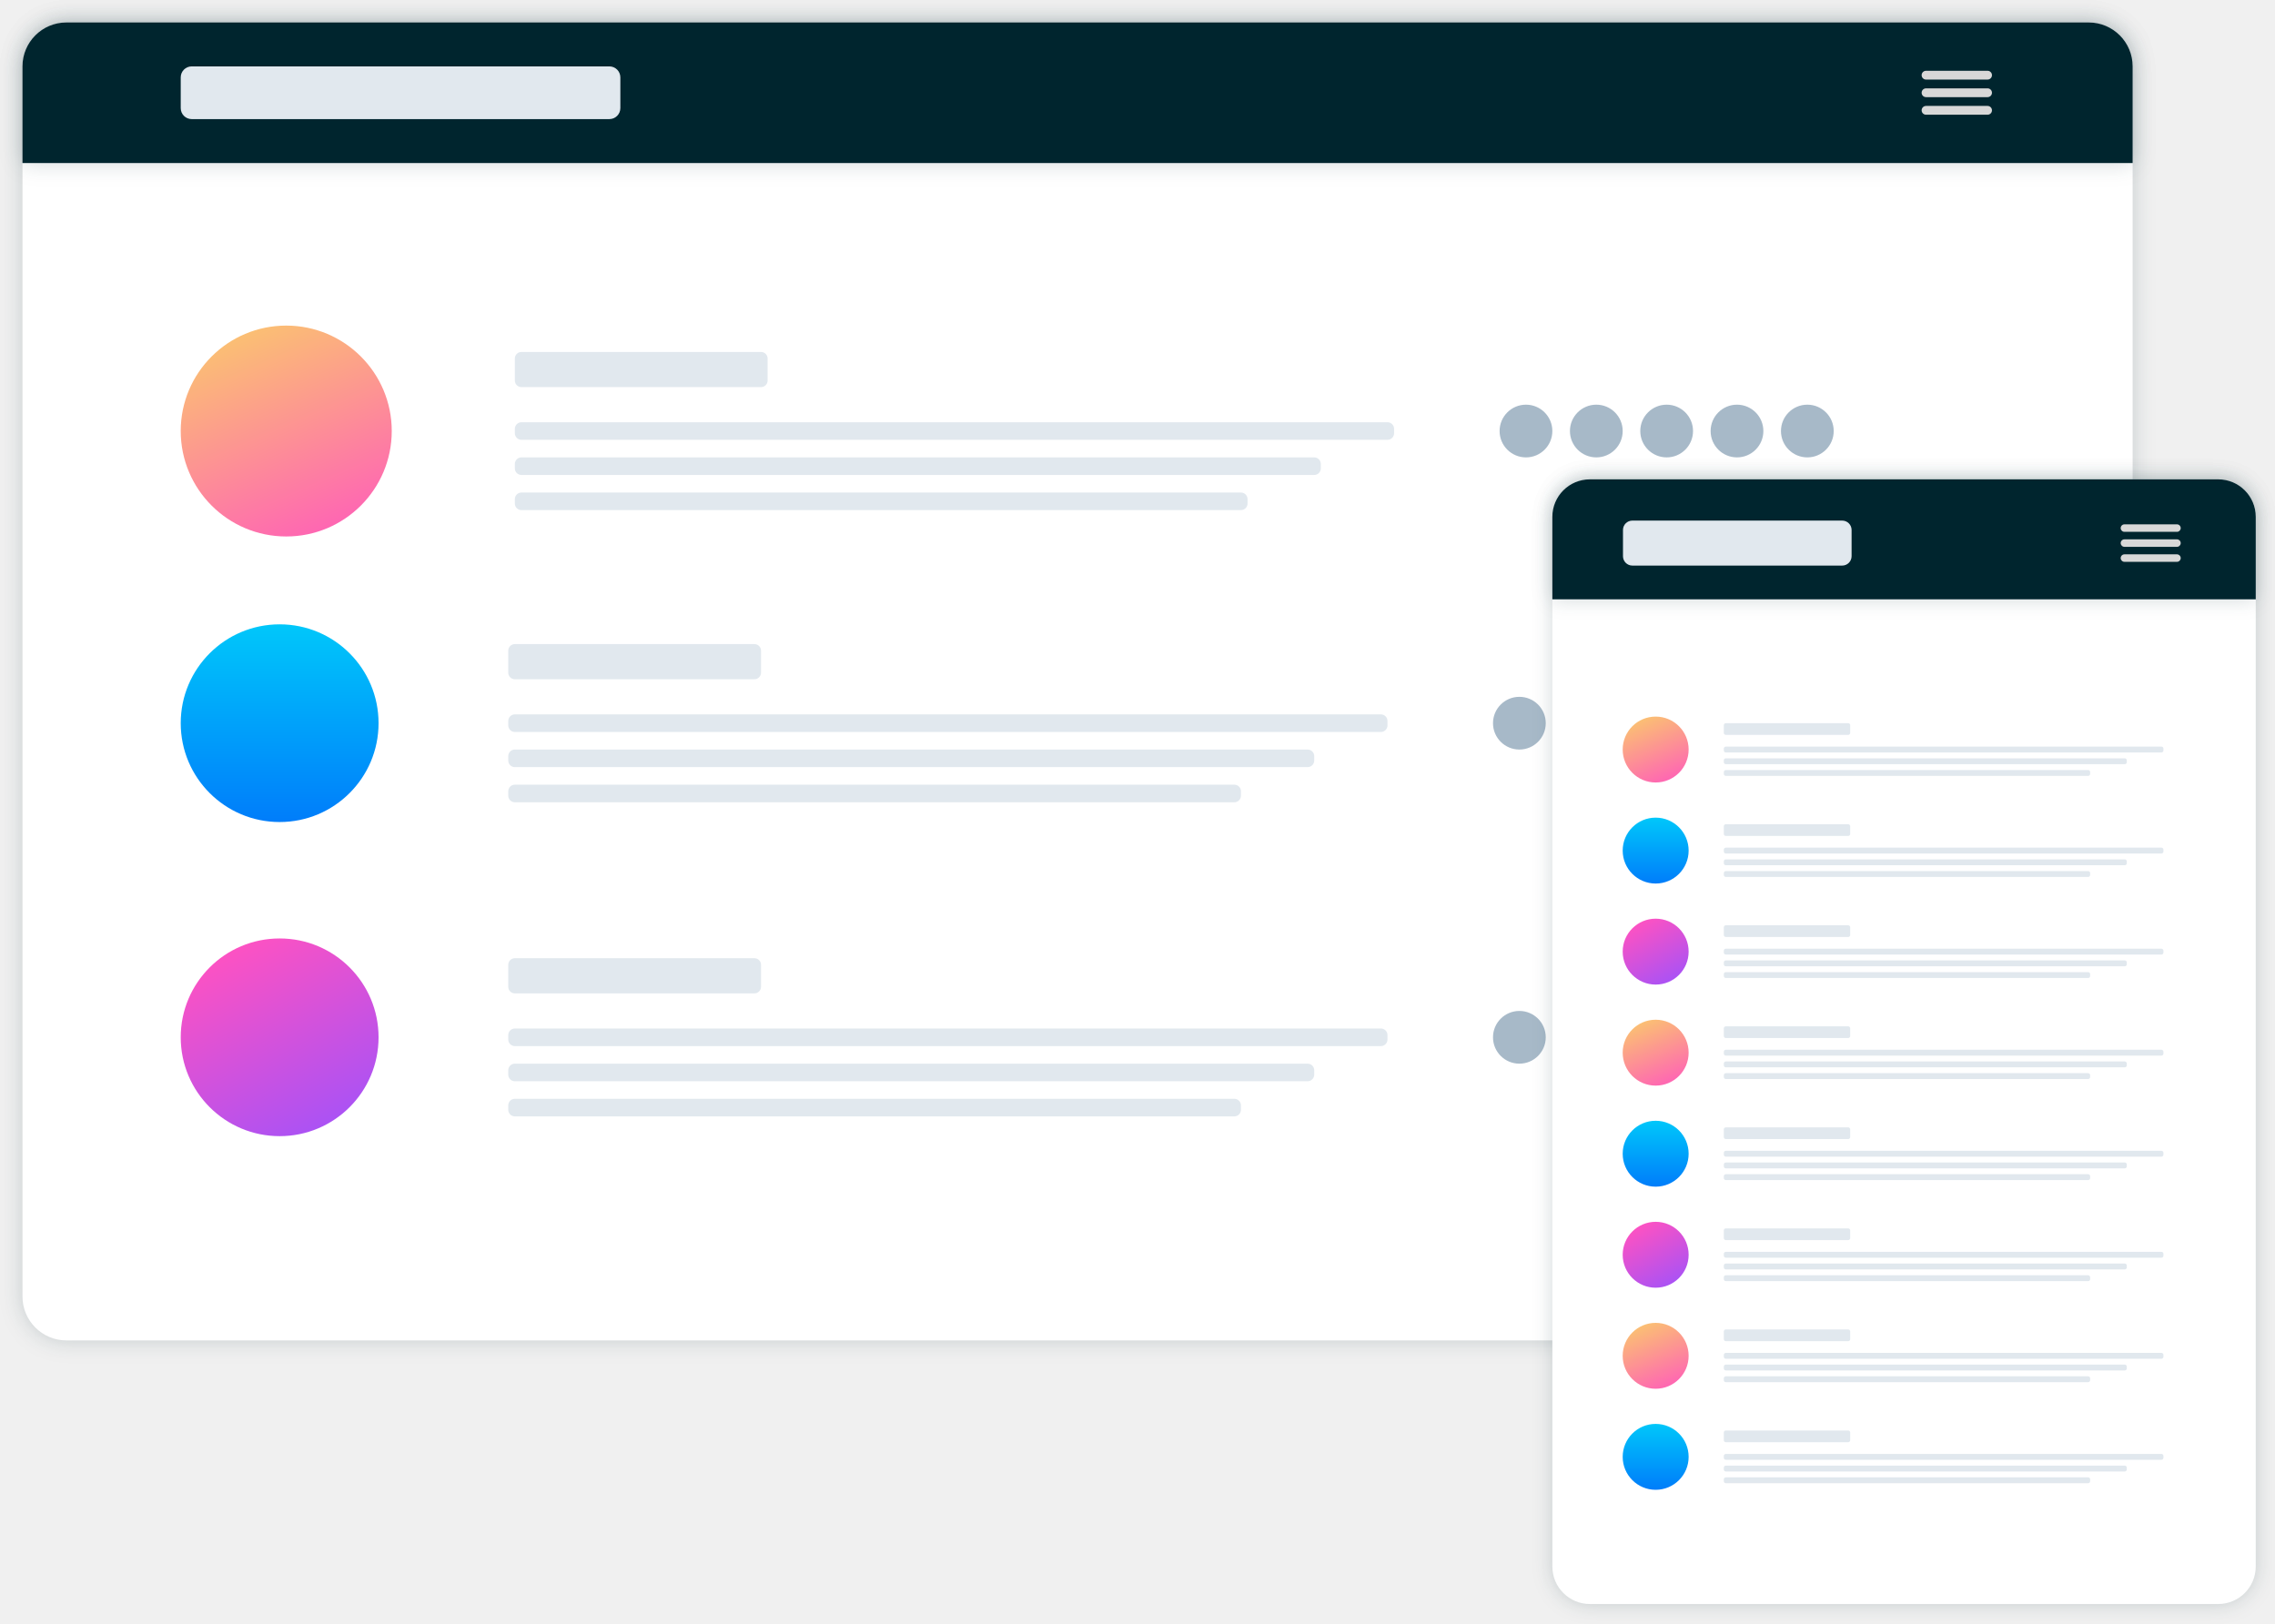
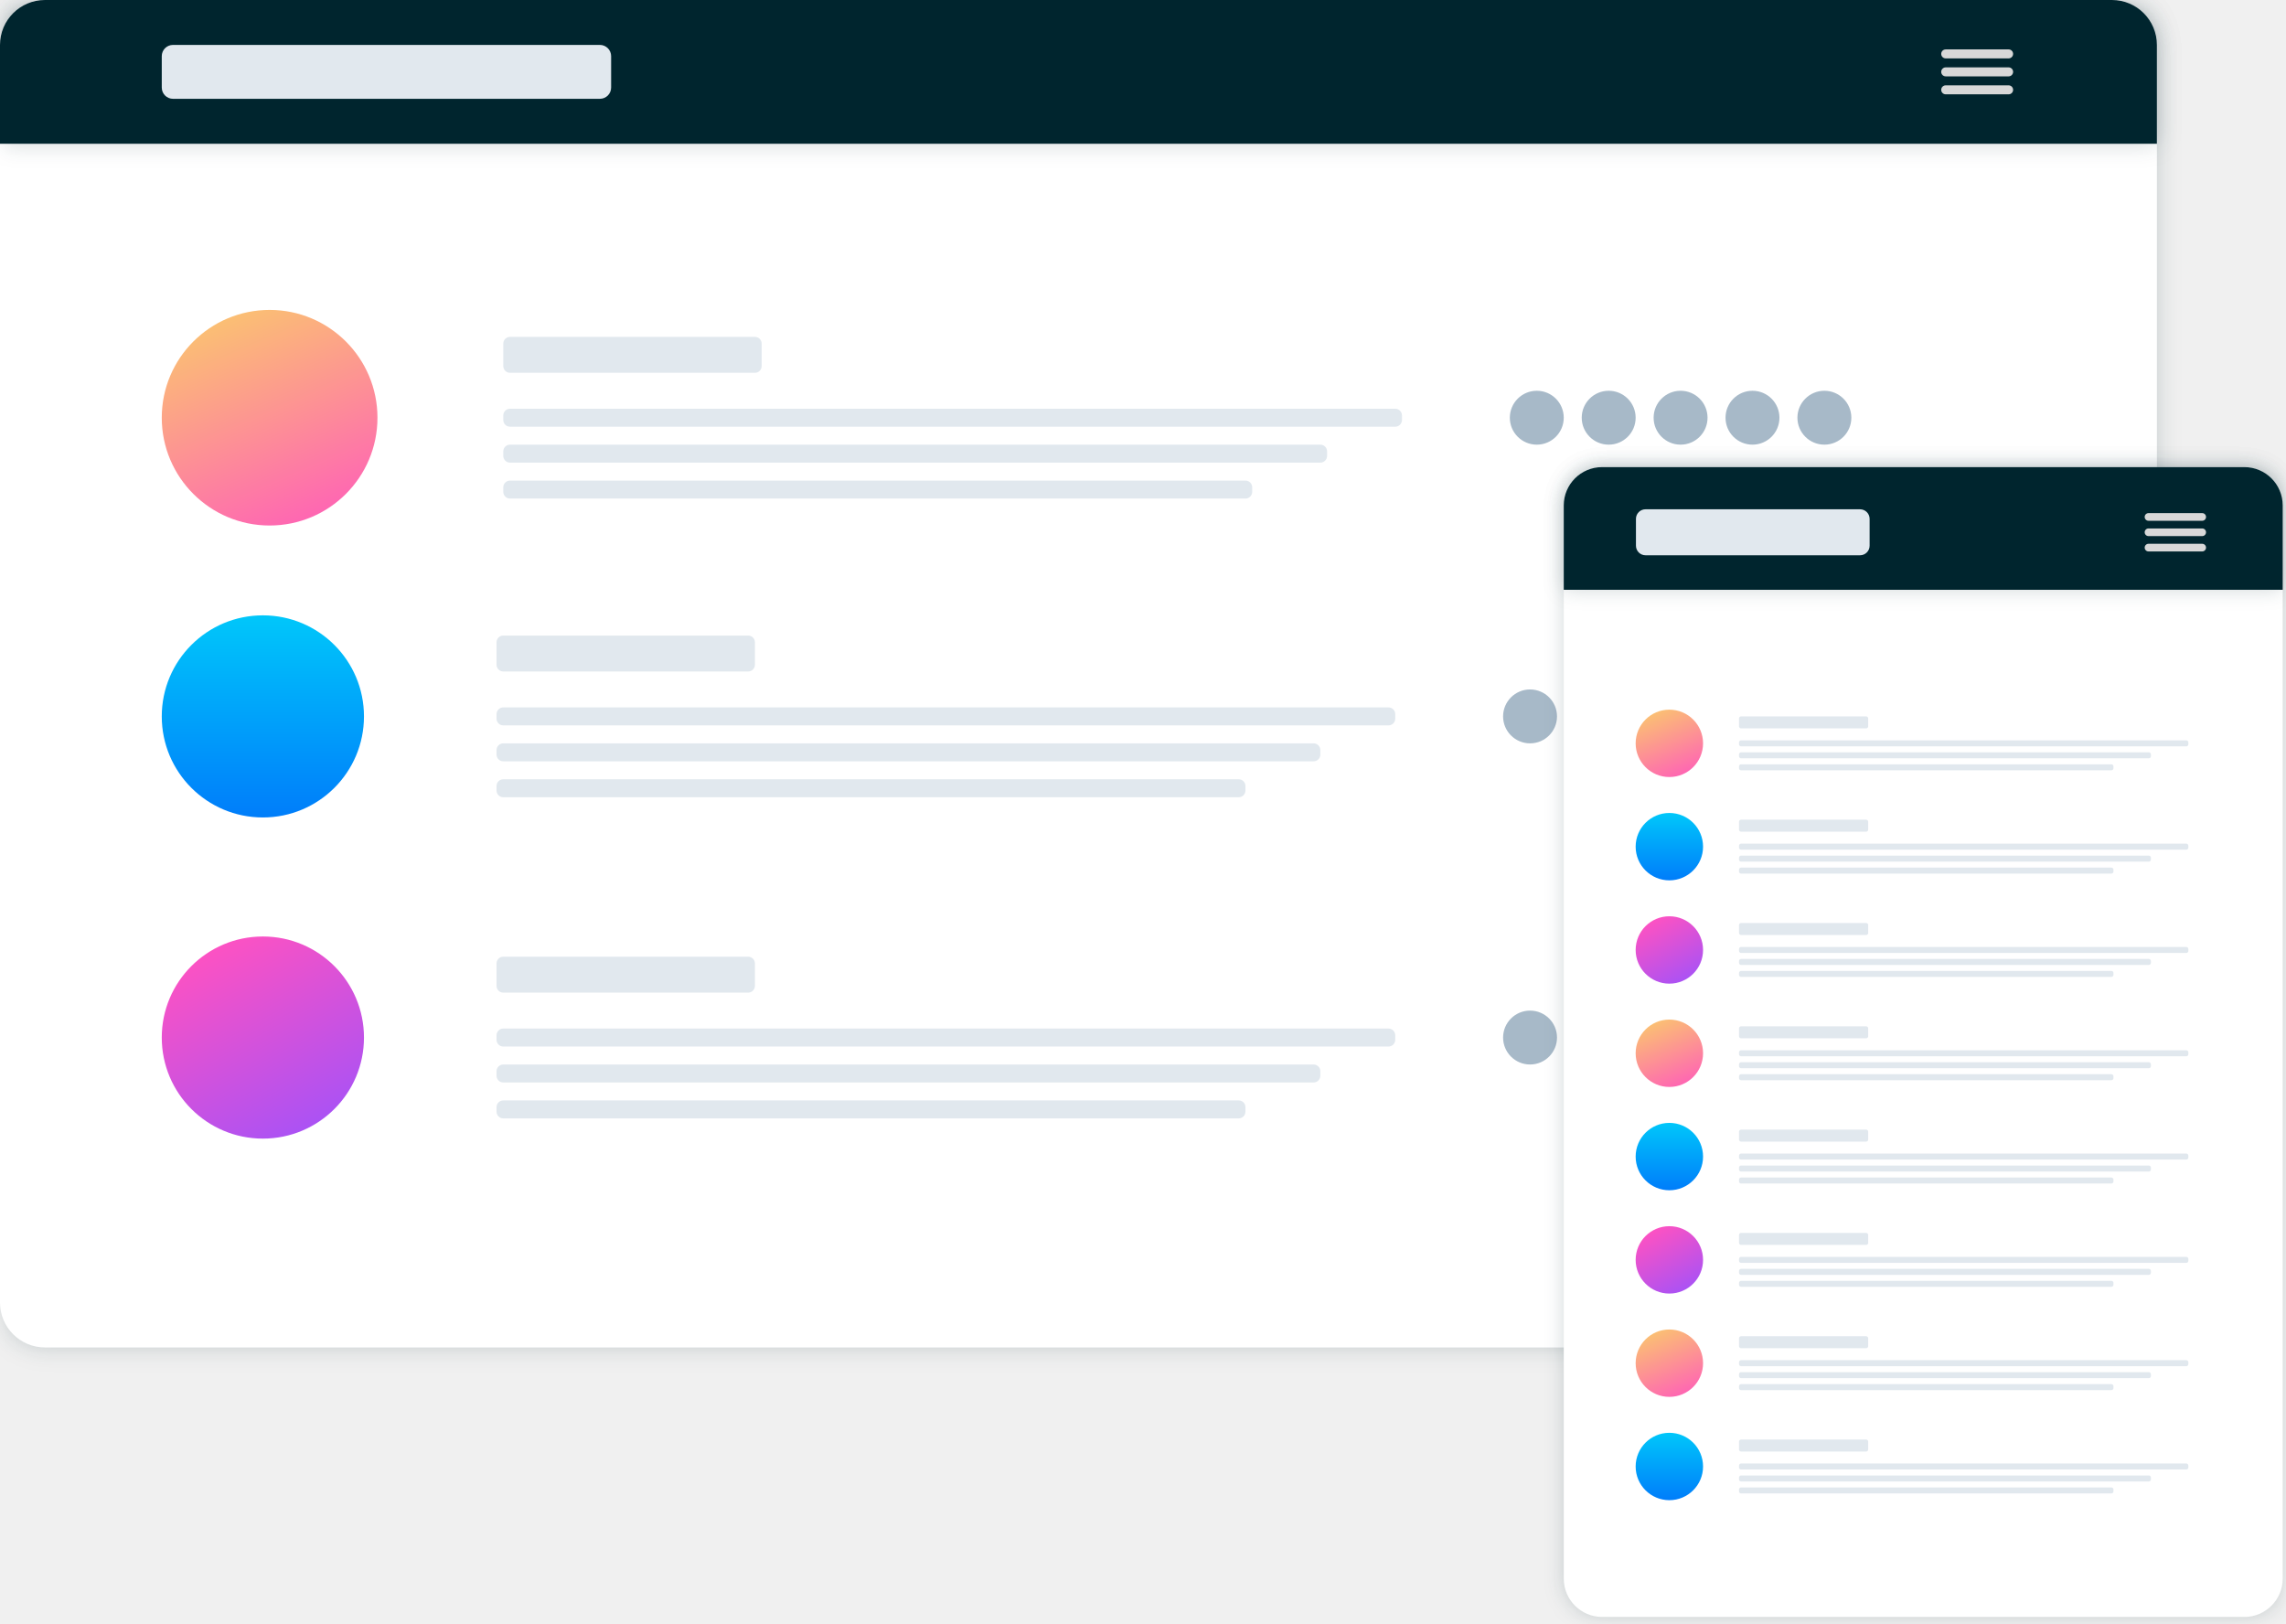
- <svg xmlns="http://www.w3.org/2000/svg" xmlns:xlink="http://www.w3.org/1999/xlink" width="709" height="506">
+ <svg xmlns="http://www.w3.org/2000/svg" xmlns:xlink="http://www.w3.org/1999/xlink" viewBox="7 7 697 495">
  <defs>
    <rect id="b" width="657.638" height="410.833" rx="13.701" />
    <filter x="-1.6%" y="-2.6%" width="103.2%" height="105.1%" filterUnits="objectBoundingBox" id="a">
      <feOffset in="SourceAlpha" result="shadowOffsetOuter1" />
      <feGaussianBlur stdDeviation="3.5" in="shadowOffsetOuter1" result="shadowBlurOuter1" />
      <feColorMatrix values="0 0 0 0 0 0 0 0 0 0.145 0 0 0 0 0.18 0 0 0 0.182 0" in="shadowBlurOuter1" />
    </filter>
    <path d="M13.7 0h630.237c7.567 0 13.7 6.134 13.7 13.7v30.122H0V13.701C0 6.134 6.134 0 13.7 0z" id="d" />
    <filter x="-1.6%" y="-24%" width="103.2%" height="147.9%" filterUnits="objectBoundingBox" id="c">
      <feOffset in="SourceAlpha" result="shadowOffsetOuter1" />
      <feGaussianBlur stdDeviation="3.5" in="shadowOffsetOuter1" result="shadowBlurOuter1" />
      <feColorMatrix values="0 0 0 0 0 0 0 0 0 0.145 0 0 0 0 0.18 0 0 0 0.182 0" in="shadowBlurOuter1" />
    </filter>
    <linearGradient x1="14.811%" y1="-22.362%" x2="75.996%" y2="119.406%" id="e">
      <stop stop-color="#FAD961" offset="0%" />
      <stop stop-color="#FF52C1" offset="100%" />
    </linearGradient>
    <linearGradient x1="50%" y1="0%" x2="50%" y2="100%" id="f">
      <stop stop-color="#00C7FA" offset="0%" />
      <stop stop-color="#007DFA" offset="100%" />
    </linearGradient>
    <linearGradient x1="28.973%" y1="0%" x2="90.2%" y2="111.244%" id="g">
      <stop stop-color="#FF52C1" offset="0%" />
      <stop stop-color="#9952FF" offset="100%" />
    </linearGradient>
    <path d="M11.691 0h195.83c6.457 0 11.692 5.234 11.692 11.691v327.195c0 6.457-5.235 11.692-11.692 11.692H11.691C5.234 350.578 0 345.343 0 338.886V11.691C0 5.234 5.234 0 11.691 0z" id="i" />
    <filter x="-4.1%" y="-2.6%" width="108.2%" height="105.1%" filterUnits="objectBoundingBox" id="h">
      <feOffset in="SourceAlpha" result="shadowOffsetOuter1" />
      <feGaussianBlur stdDeviation="3" in="shadowOffsetOuter1" result="shadowBlurOuter1" />
      <feColorMatrix values="0 0 0 0 0 0 0 0 0 0.145 0 0 0 0 0.18 0 0 0 0.182 0" in="shadowBlurOuter1" />
    </filter>
    <path d="M11.691 0h195.83c6.457 0 11.692 5.234 11.692 11.691v25.704H0V11.691C0 5.234 5.234 0 11.691 0z" id="k" />
    <filter x="-4.1%" y="-24.1%" width="108.2%" height="148.1%" filterUnits="objectBoundingBox" id="j">
      <feOffset in="SourceAlpha" result="shadowOffsetOuter1" />
      <feGaussianBlur stdDeviation="3" in="shadowOffsetOuter1" result="shadowBlurOuter1" />
      <feColorMatrix values="0 0 0 0 0 0 0 0 0 0.145 0 0 0 0 0.18 0 0 0 0.182 0" in="shadowBlurOuter1" />
    </filter>
  </defs>
  <g fill="none" fill-rule="evenodd">
    <g transform="translate(7 7)">
      <use fill="#000" filter="url(#a)" xlink:href="#b" />
      <use fill="#FFF" xlink:href="#b" />
      <use fill="#000" filter="url(#c)" xlink:href="#d" />
      <use fill="#00252E" xlink:href="#d" />
      <rect fill="#E1E8EE" x="49.323" y="13.694" width="137.008" height="16.433" rx="3.425" />
      <g transform="translate(591.874 15.064)" fill="#D8D8D8">
        <rect width="21.921" height="2.739" rx="1.369" />
        <rect y="5.478" width="21.921" height="2.739" rx="1.369" />
        <rect y="10.956" width="21.921" height="2.739" rx="1.369" />
      </g>
      <g transform="translate(49.323 94.492)">
        <ellipse fill="url(#e)" cx="32.882" cy="32.867" rx="32.882" ry="32.867" />
        <g transform="translate(104.126 8.217)" fill="#E1E8EE">
          <rect width="78.78" height="10.956" rx="2.055" />
          <rect y="21.911" width="274.016" height="5.478" rx="2.055" />
          <rect y="32.867" width="251.181" height="5.478" rx="2.055" />
          <rect y="43.822" width="228.346" height="5.478" rx="2.055" />
        </g>
        <g transform="translate(411.024 24.65)" fill="#A7B9C8">
          <ellipse cx="8.22" cy="8.217" rx="8.22" ry="8.217" />
          <ellipse cx="52.063" cy="8.217" rx="8.22" ry="8.217" />
          <ellipse cx="30.142" cy="8.217" rx="8.22" ry="8.217" />
          <ellipse cx="73.984" cy="8.217" rx="8.22" ry="8.217" />
          <ellipse cx="95.906" cy="8.217" rx="8.22" ry="8.217" />
        </g>
      </g>
      <g transform="translate(49.323 187.614)">
        <ellipse fill="url(#f)" cx="30.827" cy="30.813" rx="30.827" ry="30.813" />
        <g transform="translate(102.07 6.162)" fill="#E1E8EE">
          <rect width="78.78" height="10.956" rx="2.055" />
          <rect y="21.911" width="274.016" height="5.478" rx="2.055" />
          <rect y="32.867" width="251.181" height="5.478" rx="2.055" />
          <rect y="43.822" width="228.346" height="5.478" rx="2.055" />
        </g>
        <g transform="translate(408.969 22.596)" fill="#A7B9C8">
          <ellipse cx="8.22" cy="8.217" rx="8.22" ry="8.217" />
          <ellipse cx="52.063" cy="8.217" rx="8.22" ry="8.217" />
          <ellipse cx="30.142" cy="8.217" rx="8.22" ry="8.217" />
        </g>
      </g>
      <g transform="translate(49.323 285.53)">
        <ellipse fill="url(#g)" cx="30.827" cy="30.813" rx="30.827" ry="30.813" />
        <g transform="translate(102.07 6.162)" fill="#E1E8EE">
          <rect width="78.78" height="10.956" rx="2.055" />
          <rect y="21.911" width="274.016" height="5.478" rx="2.055" />
          <rect y="32.867" width="251.181" height="5.478" rx="2.055" />
          <rect y="43.822" width="228.346" height="5.478" rx="2.055" />
        </g>
        <g transform="translate(408.969 22.596)" fill="#A7B9C8">
          <ellipse cx="8.22" cy="8.217" rx="8.22" ry="8.217" />
          <ellipse cx="52.063" cy="8.217" rx="8.22" ry="8.217" />
          <ellipse cx="30.142" cy="8.217" rx="8.22" ry="8.217" />
          <ellipse cx="73.984" cy="8.217" rx="8.22" ry="8.217" />
        </g>
      </g>
    </g>
    <g transform="translate(483.787 149.422)">
      <use fill="#000" filter="url(#h)" xlink:href="#i" />
      <use fill="#FFF" xlink:href="#i" />
    </g>
    <g transform="translate(483.787 149.422)">
      <use fill="#000" filter="url(#j)" xlink:href="#k" />
      <use fill="#00252E" xlink:href="#k" />
    </g>
    <g transform="translate(505.8 162.277)">
      <rect fill="#E1E8EE" width="71.244" height="14.023" rx="2.923" />
      <g transform="translate(155.111 1.169)" fill="#D8D8D8">
        <rect width="18.706" height="2.337" rx="1.169" />
        <rect y="4.674" width="18.706" height="2.337" rx="1.169" />
        <rect y="9.349" width="18.706" height="2.337" rx="1.169" />
      </g>
    </g>
    <g transform="translate(505.709 223.372)">
      <ellipse fill="url(#e)" cx="10.276" cy="10.271" rx="10.276" ry="10.271" />
      <g transform="translate(31.512 2.054)" fill="#E1E8EE">
        <rect width="39.39" height="3.652" rx=".63" />
        <rect y="7.304" width="137.008" height="1.826" rx=".63" />
        <rect y="10.956" width="125.591" height="1.826" rx=".63" />
        <rect y="14.607" width="114.173" height="1.826" rx=".63" />
      </g>
    </g>
    <g transform="translate(505.709 317.864)">
      <ellipse fill="url(#e)" cx="10.276" cy="10.271" rx="10.276" ry="10.271" />
      <g transform="translate(31.512 2.054)" fill="#E1E8EE">
        <rect width="39.39" height="3.652" rx=".63" />
        <rect y="7.304" width="137.008" height="1.826" rx=".63" />
        <rect y="10.956" width="125.591" height="1.826" rx=".63" />
        <rect y="14.607" width="114.173" height="1.826" rx=".63" />
      </g>
    </g>
    <g transform="translate(505.709 254.87)">
      <g transform="translate(31.512 2.054)" fill="#E1E8EE">
        <rect width="39.39" height="3.652" rx=".63" />
        <rect y="7.304" width="137.008" height="1.826" rx=".63" />
        <rect y="10.956" width="125.591" height="1.826" rx=".63" />
        <rect y="14.607" width="114.173" height="1.826" rx=".63" />
      </g>
      <ellipse fill="url(#f)" cx="10.276" cy="10.271" rx="10.276" ry="10.271" />
    </g>
    <g transform="translate(505.709 349.361)">
      <g transform="translate(31.512 2.054)" fill="#E1E8EE">
        <rect width="39.39" height="3.652" rx=".63" />
        <rect y="7.304" width="137.008" height="1.826" rx=".63" />
        <rect y="10.956" width="125.591" height="1.826" rx=".63" />
        <rect y="14.607" width="114.173" height="1.826" rx=".63" />
      </g>
      <ellipse fill="url(#f)" cx="10.276" cy="10.271" rx="10.276" ry="10.271" />
    </g>
    <g transform="translate(505.709 286.367)">
      <g transform="translate(31.512 2.054)" fill="#E1E8EE">
        <rect width="39.39" height="3.652" rx=".63" />
        <rect y="7.304" width="137.008" height="1.826" rx=".63" />
        <rect y="10.956" width="125.591" height="1.826" rx=".63" />
        <rect y="14.607" width="114.173" height="1.826" rx=".63" />
      </g>
      <ellipse fill="url(#g)" cx="10.276" cy="10.271" rx="10.276" ry="10.271" />
    </g>
    <g transform="translate(505.709 380.858)">
      <g transform="translate(31.512 2.054)" fill="#E1E8EE">
        <rect width="39.39" height="3.652" rx=".63" />
        <rect y="7.304" width="137.008" height="1.826" rx=".63" />
        <rect y="10.956" width="125.591" height="1.826" rx=".63" />
        <rect y="14.607" width="114.173" height="1.826" rx=".63" />
      </g>
      <ellipse fill="url(#g)" cx="10.276" cy="10.271" rx="10.276" ry="10.271" />
    </g>
    <g transform="translate(505.709 412.356)">
      <ellipse fill="url(#e)" cx="10.276" cy="10.271" rx="10.276" ry="10.271" />
      <g transform="translate(31.512 2.054)" fill="#E1E8EE">
        <rect width="39.39" height="3.652" rx=".63" />
        <rect y="7.304" width="137.008" height="1.826" rx=".63" />
        <rect y="10.956" width="125.591" height="1.826" rx=".63" />
        <rect y="14.607" width="114.173" height="1.826" rx=".63" />
      </g>
    </g>
    <g transform="translate(505.709 443.853)">
      <g transform="translate(31.512 2.054)" fill="#E1E8EE">
        <rect width="39.39" height="3.652" rx=".63" />
        <rect y="7.304" width="137.008" height="1.826" rx=".63" />
        <rect y="10.956" width="125.591" height="1.826" rx=".63" />
        <rect y="14.607" width="114.173" height="1.826" rx=".63" />
      </g>
      <ellipse fill="url(#f)" cx="10.276" cy="10.271" rx="10.276" ry="10.271" />
    </g>
  </g>
</svg>
